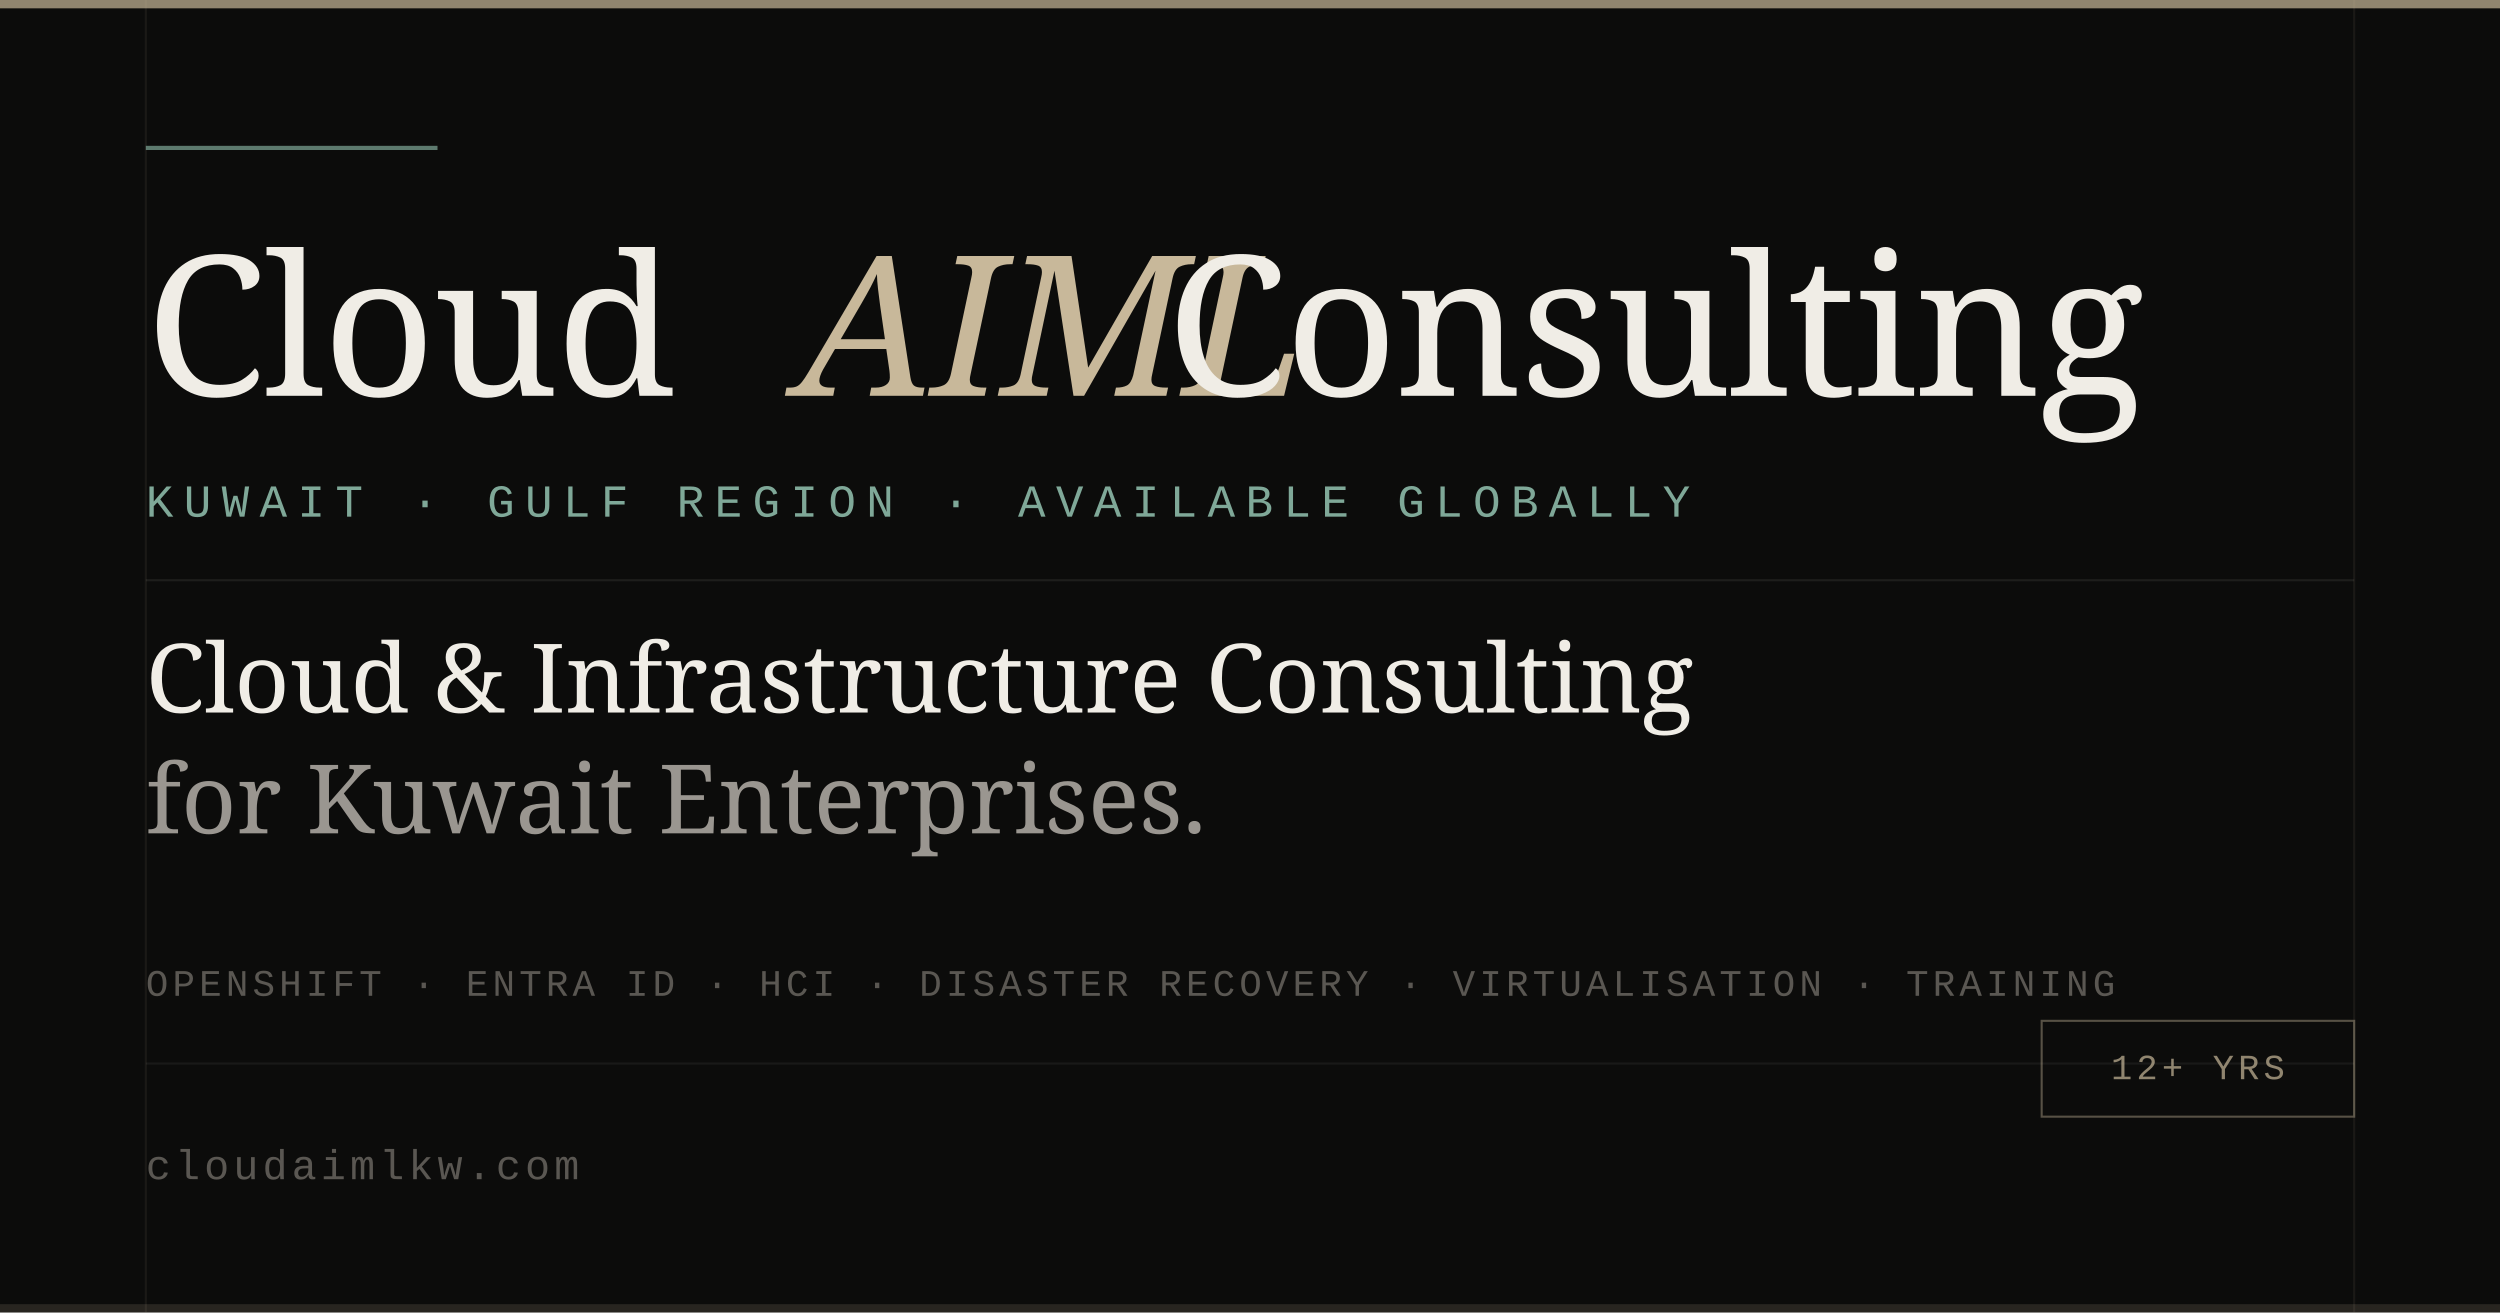
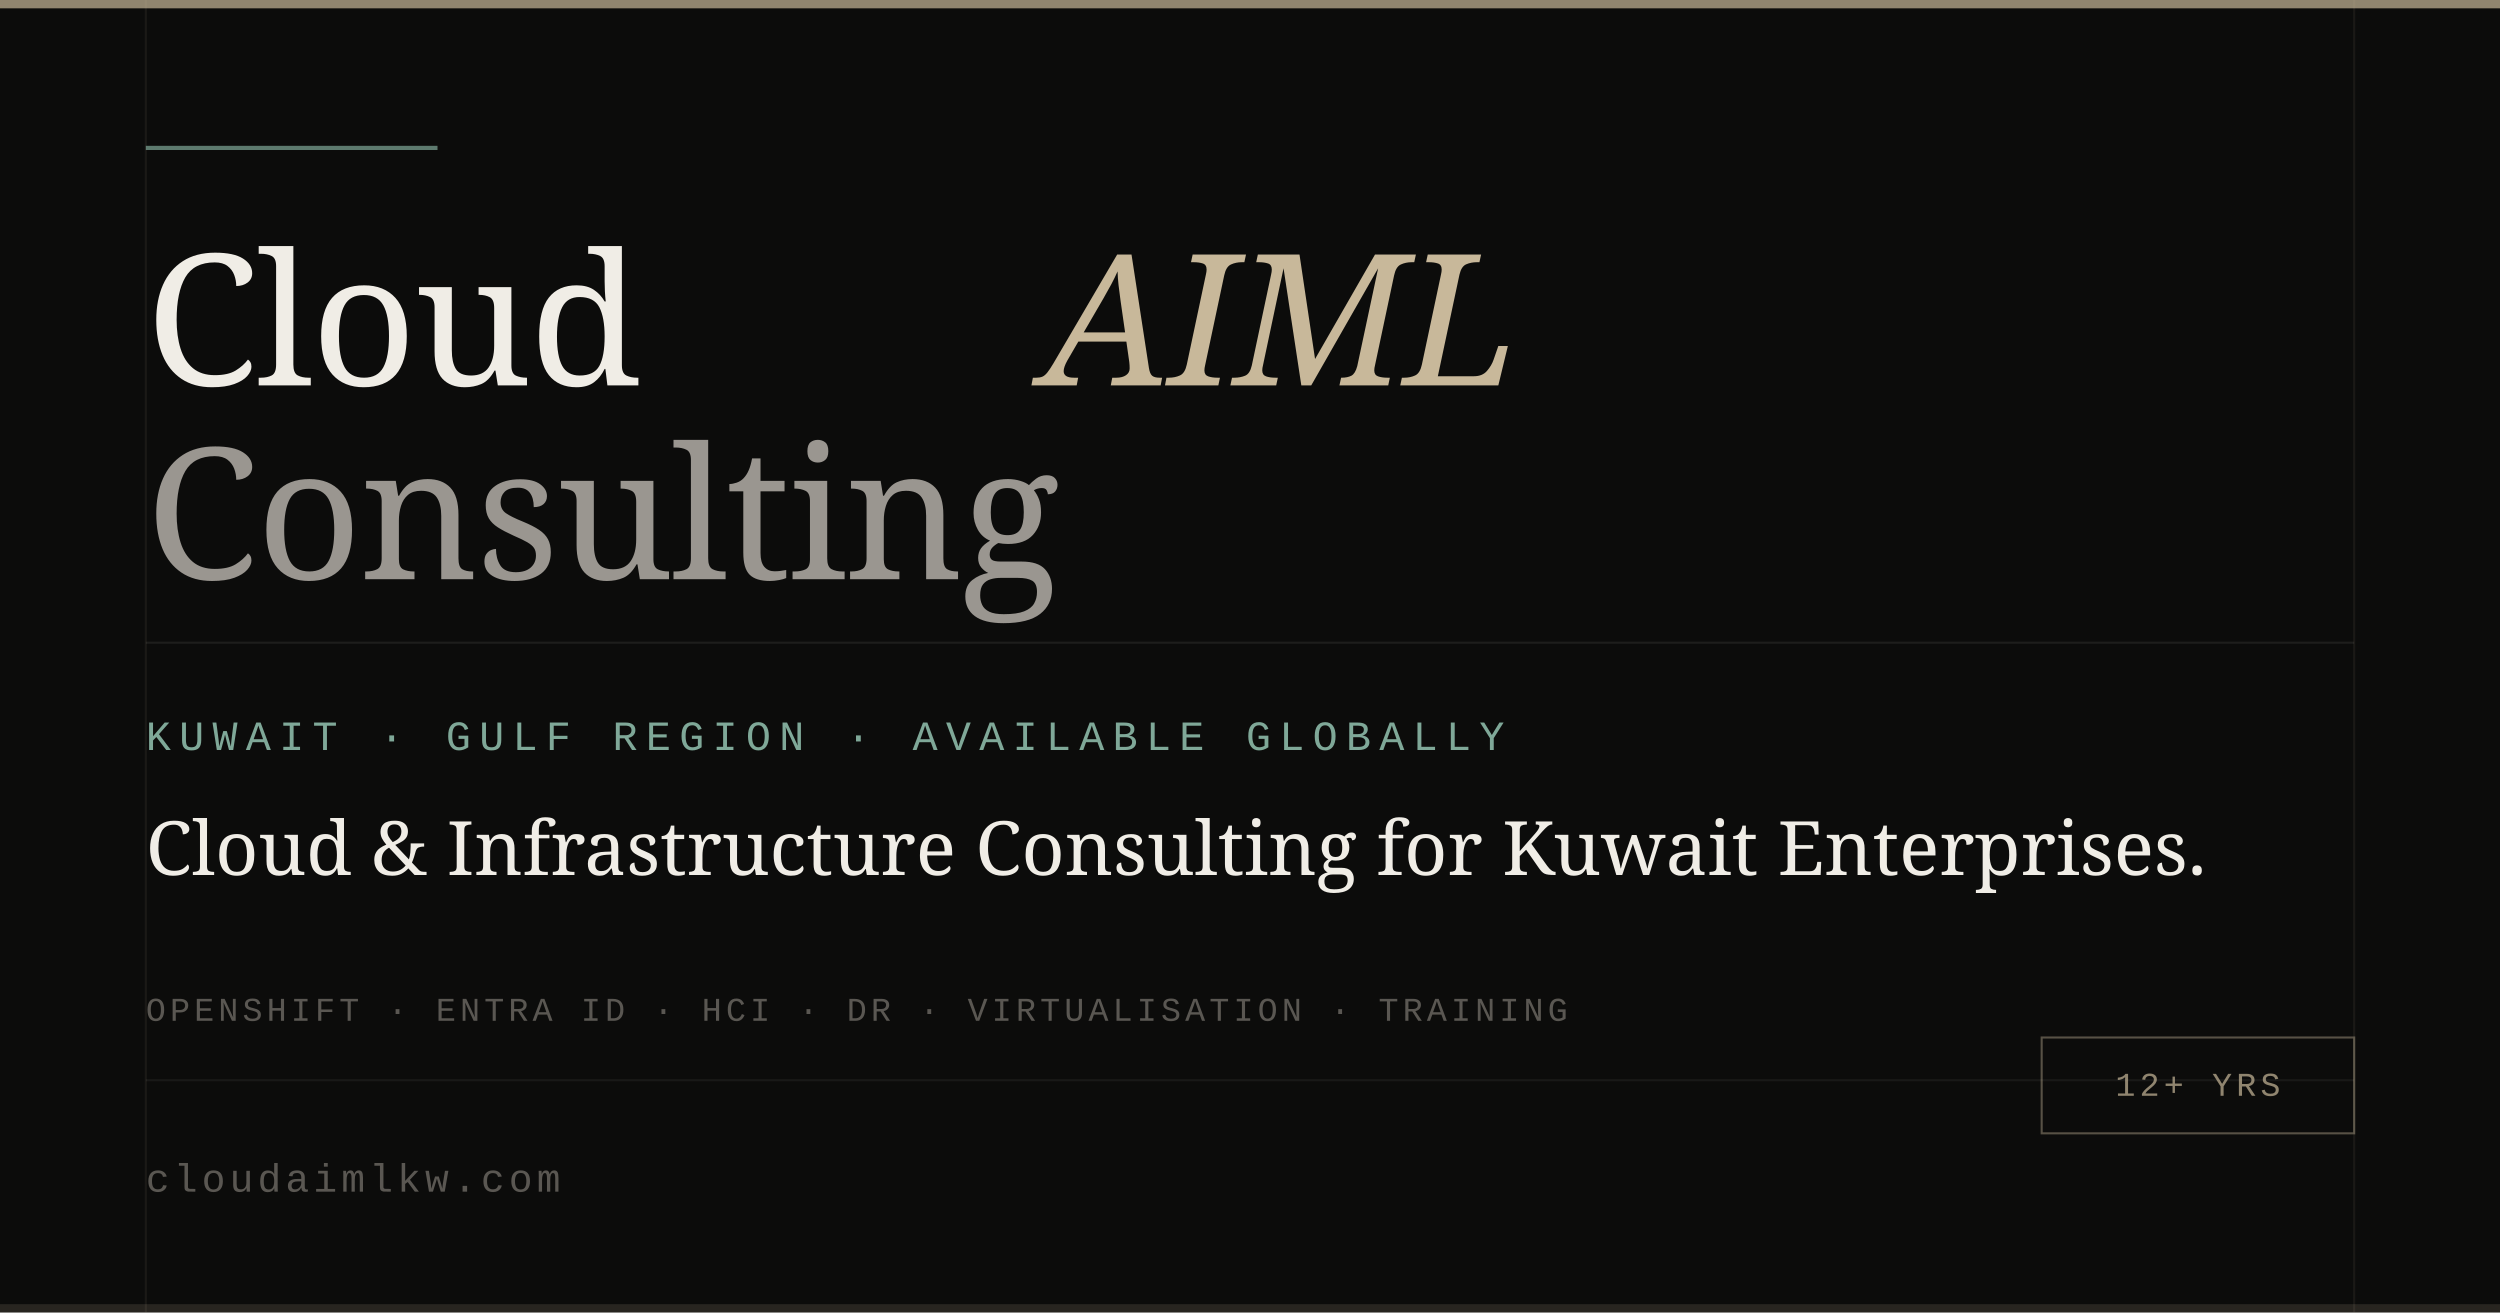
<svg xmlns="http://www.w3.org/2000/svg" width="1200" height="630" viewBox="0 0 1200 630">
  <rect width="1200" height="630" fill="#0c0c0b" />
  <rect x="0" y="0" width="1200" height="4" fill="#c8b89a" opacity="0.7" />
  <rect x="0" y="626" width="1200" height="4" fill="#c8b89a" opacity="0.15" />
  <line x1="70" y1="0" x2="70" y2="630" stroke="#c8b89a" stroke-width="1" opacity="0.08" />
  <line x1="1130" y1="0" x2="1130" y2="630" stroke="#c8b89a" stroke-width="1" opacity="0.08" />
  <rect x="70" y="70" width="140" height="2" fill="#7fa898" opacity="0.7" />
-   <text x="70" y="190" font-family="Georgia,serif" font-size="94" font-weight="300" fill="#f0ede6" letter-spacing="-1">Cloud</text>
-   <text x="382" y="190" font-family="Georgia,serif" font-size="94" font-weight="300" fill="#c8b89a" font-style="italic" letter-spacing="-1">AIML</text>
-   <text x="560" y="190" font-family="Georgia,serif" font-size="94" font-weight="300" fill="#f0ede6" letter-spacing="-1"> Consulting</text>
-   <text x="70" y="248" font-family="Courier New,monospace" font-size="22" fill="#7fa898" letter-spacing="5">KUWAIT  ·  GULF REGION  ·  AVAILABLE GLOBALLY</text>
-   <rect x="70" y="278" width="1060" height="1" fill="#f0ede6" opacity="0.08" />
-   <text x="70" y="342" font-family="Georgia,serif" font-size="46" font-weight="300" fill="#f0ede6">Cloud &amp; Infrastructure Consulting</text>
-   <text x="70" y="400" font-family="Georgia,serif" font-size="46" font-weight="300" fill="#9a9690">for Kuwait Enterprises.</text>
-   <text x="70" y="478" font-family="Courier New,monospace" font-size="18" fill="#5a5752" letter-spacing="2">OPENSHIFT  ·  ENTRA ID  ·  HCI  ·  DISASTER RECOVERY  ·  VIRTUALISATION  ·  TRAINING</text>
-   <rect x="70" y="510" width="1060" height="1" fill="#f0ede6" opacity="0.06" />
-   <text x="70" y="566" font-family="Courier New,monospace" font-size="20" fill="#5a5752" letter-spacing="2">cloudaimlkw.com</text>
-   <rect x="980" y="490" width="150" height="46" fill="none" stroke="#c8b89a" stroke-width="1" opacity="0.4" />
-   <text x="1055" y="518" font-family="Courier New,monospace" font-size="17" fill="#c8b89a" text-anchor="middle" letter-spacing="2" opacity="0.7">12+ YRS</text>
+   <text x="70" y="185" font-family="Georgia,serif" font-size="88" font-weight="300" fill="#f0ede6" letter-spacing="-1">Cloud</text>
+   <text x="500" y="185" font-family="Georgia,serif" font-size="88" font-weight="300" fill="#c8b89a" font-style="italic" letter-spacing="-1">AIML</text>
+   <text x="70" y="278" font-family="Georgia,serif" font-size="88" font-weight="300" fill="#9a9690" letter-spacing="-1">Consulting</text>
+   <rect x="70" y="308" width="1060" height="1" fill="#f0ede6" opacity="0.08" />
+   <text x="70" y="360" font-family="Courier New,monospace" font-size="20" fill="#7fa898" letter-spacing="4">KUWAIT  ·  GULF REGION  ·  AVAILABLE GLOBALLY</text>
+   <text x="70" y="420" font-family="Georgia,serif" font-size="36" font-weight="300" fill="#f0ede6">Cloud &amp; Infrastructure Consulting for Kuwait Enterprises.</text>
+   <text x="70" y="490" font-family="Courier New,monospace" font-size="16" fill="#5a5752" letter-spacing="2">OPENSHIFT  ·  ENTRA ID  ·  HCI  ·  DR  ·  VIRTUALISATION  ·  TRAINING</text>
+   <rect x="70" y="518" width="1060" height="1" fill="#f0ede6" opacity="0.06" />
+   <text x="70" y="572" font-family="Courier New,monospace" font-size="19" fill="#5a5752" letter-spacing="2">cloudaimlkw.com</text>
+   <rect x="980" y="498" width="150" height="46" fill="none" stroke="#c8b89a" stroke-width="1" opacity="0.4" />
+   <text x="1055" y="526" font-family="Courier New,monospace" font-size="16" fill="#c8b89a" text-anchor="middle" letter-spacing="2" opacity="0.7">12+ YRS</text>
</svg>
